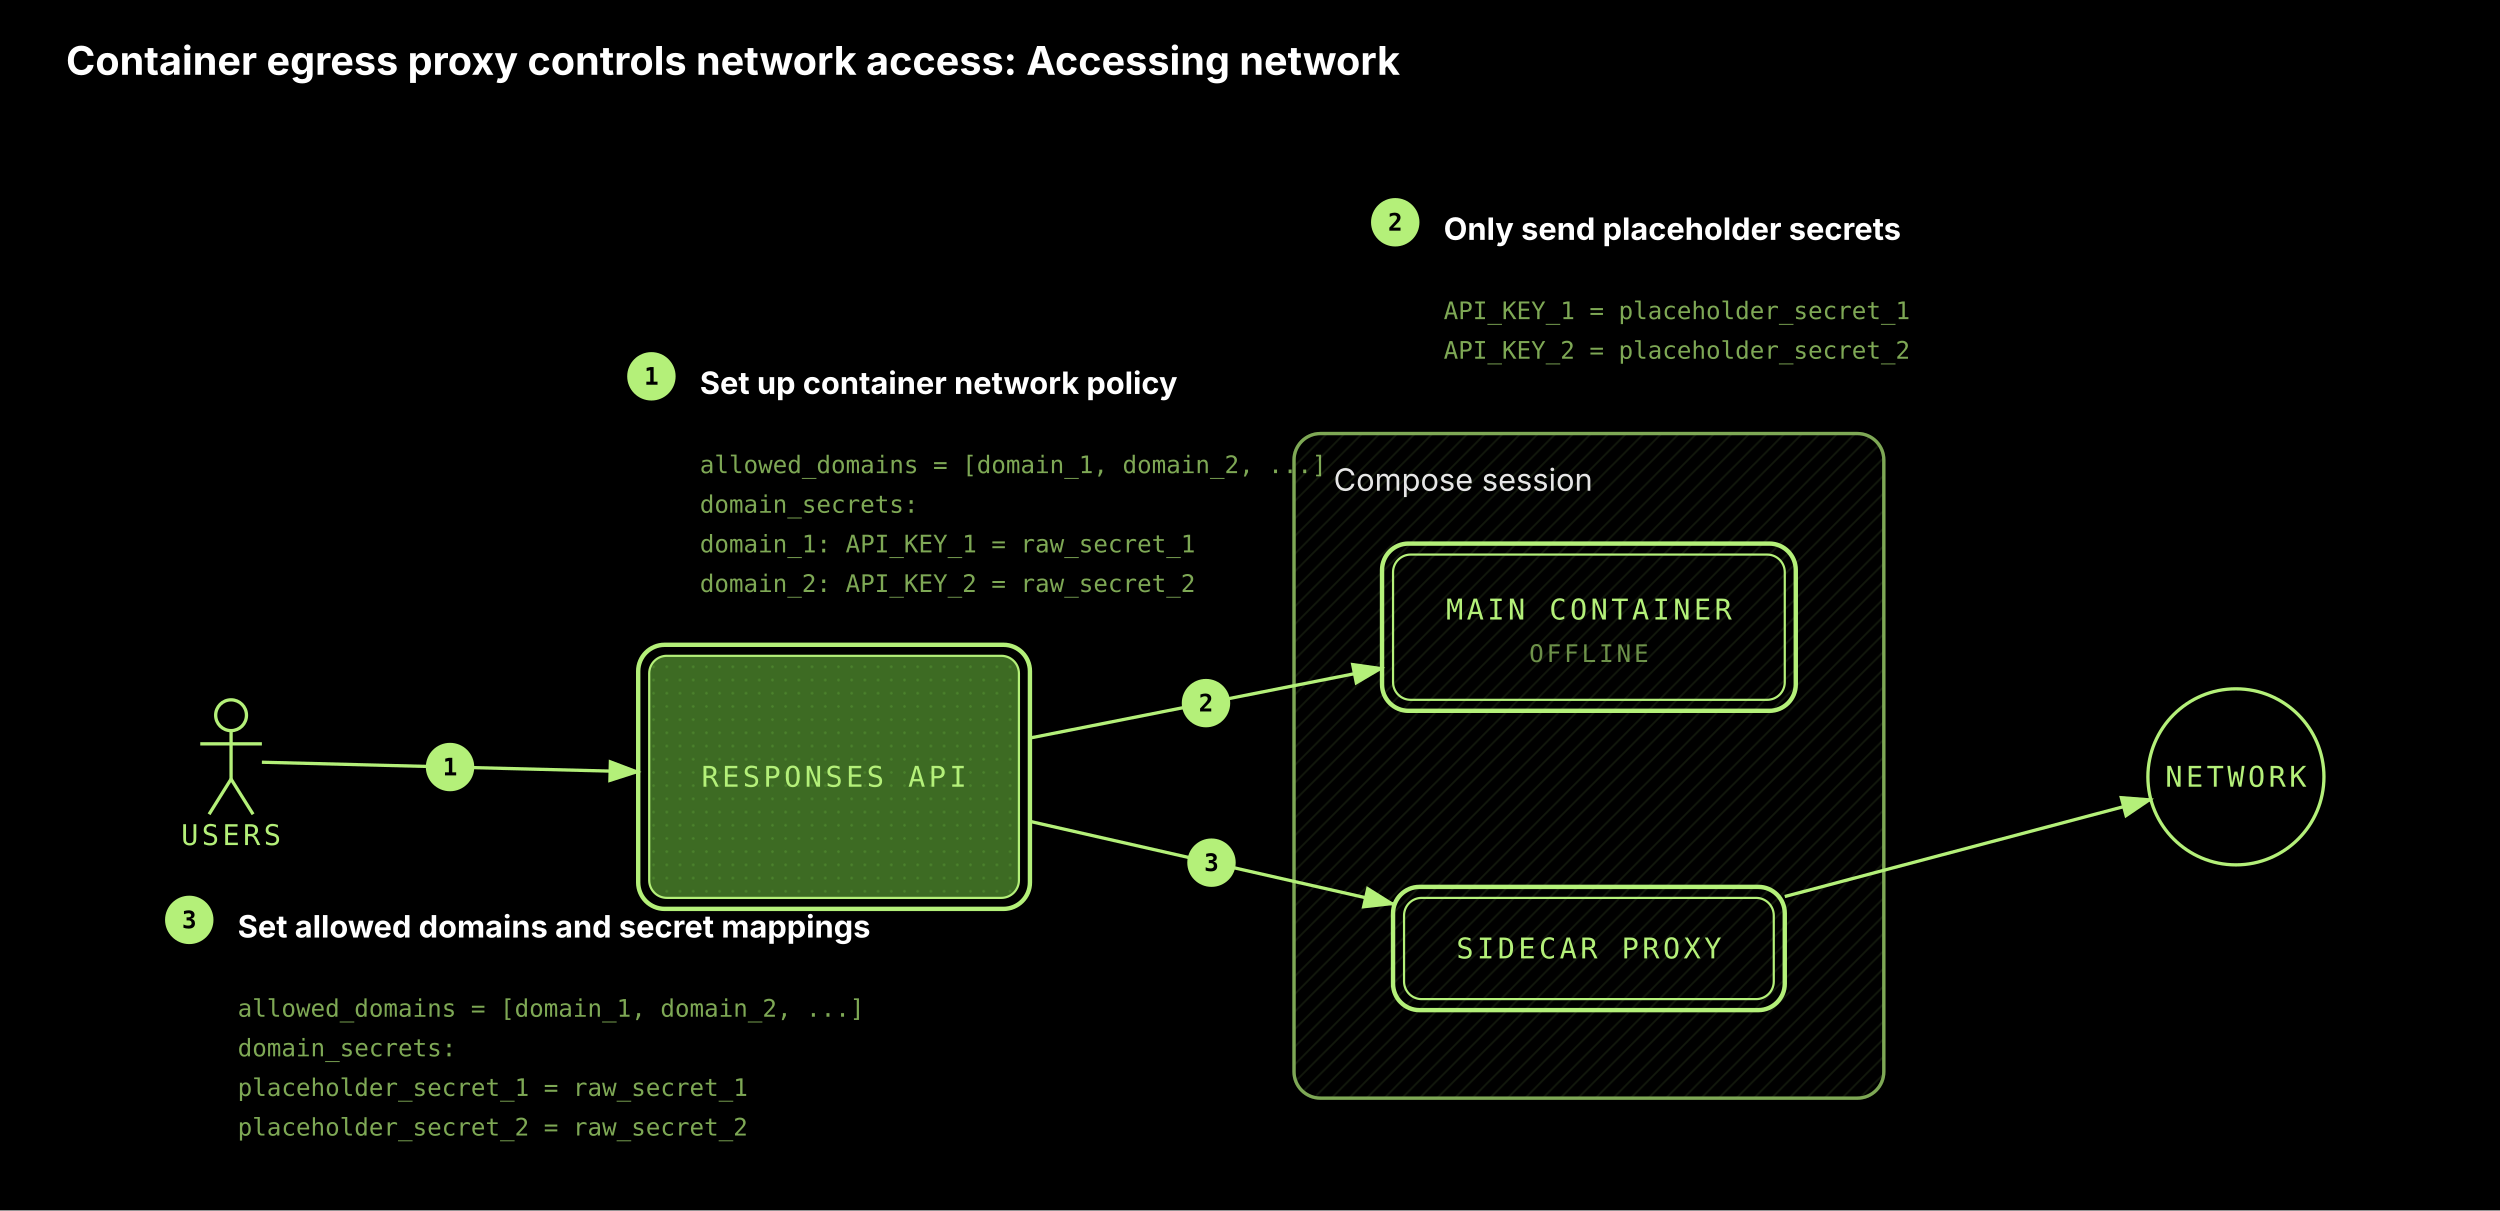
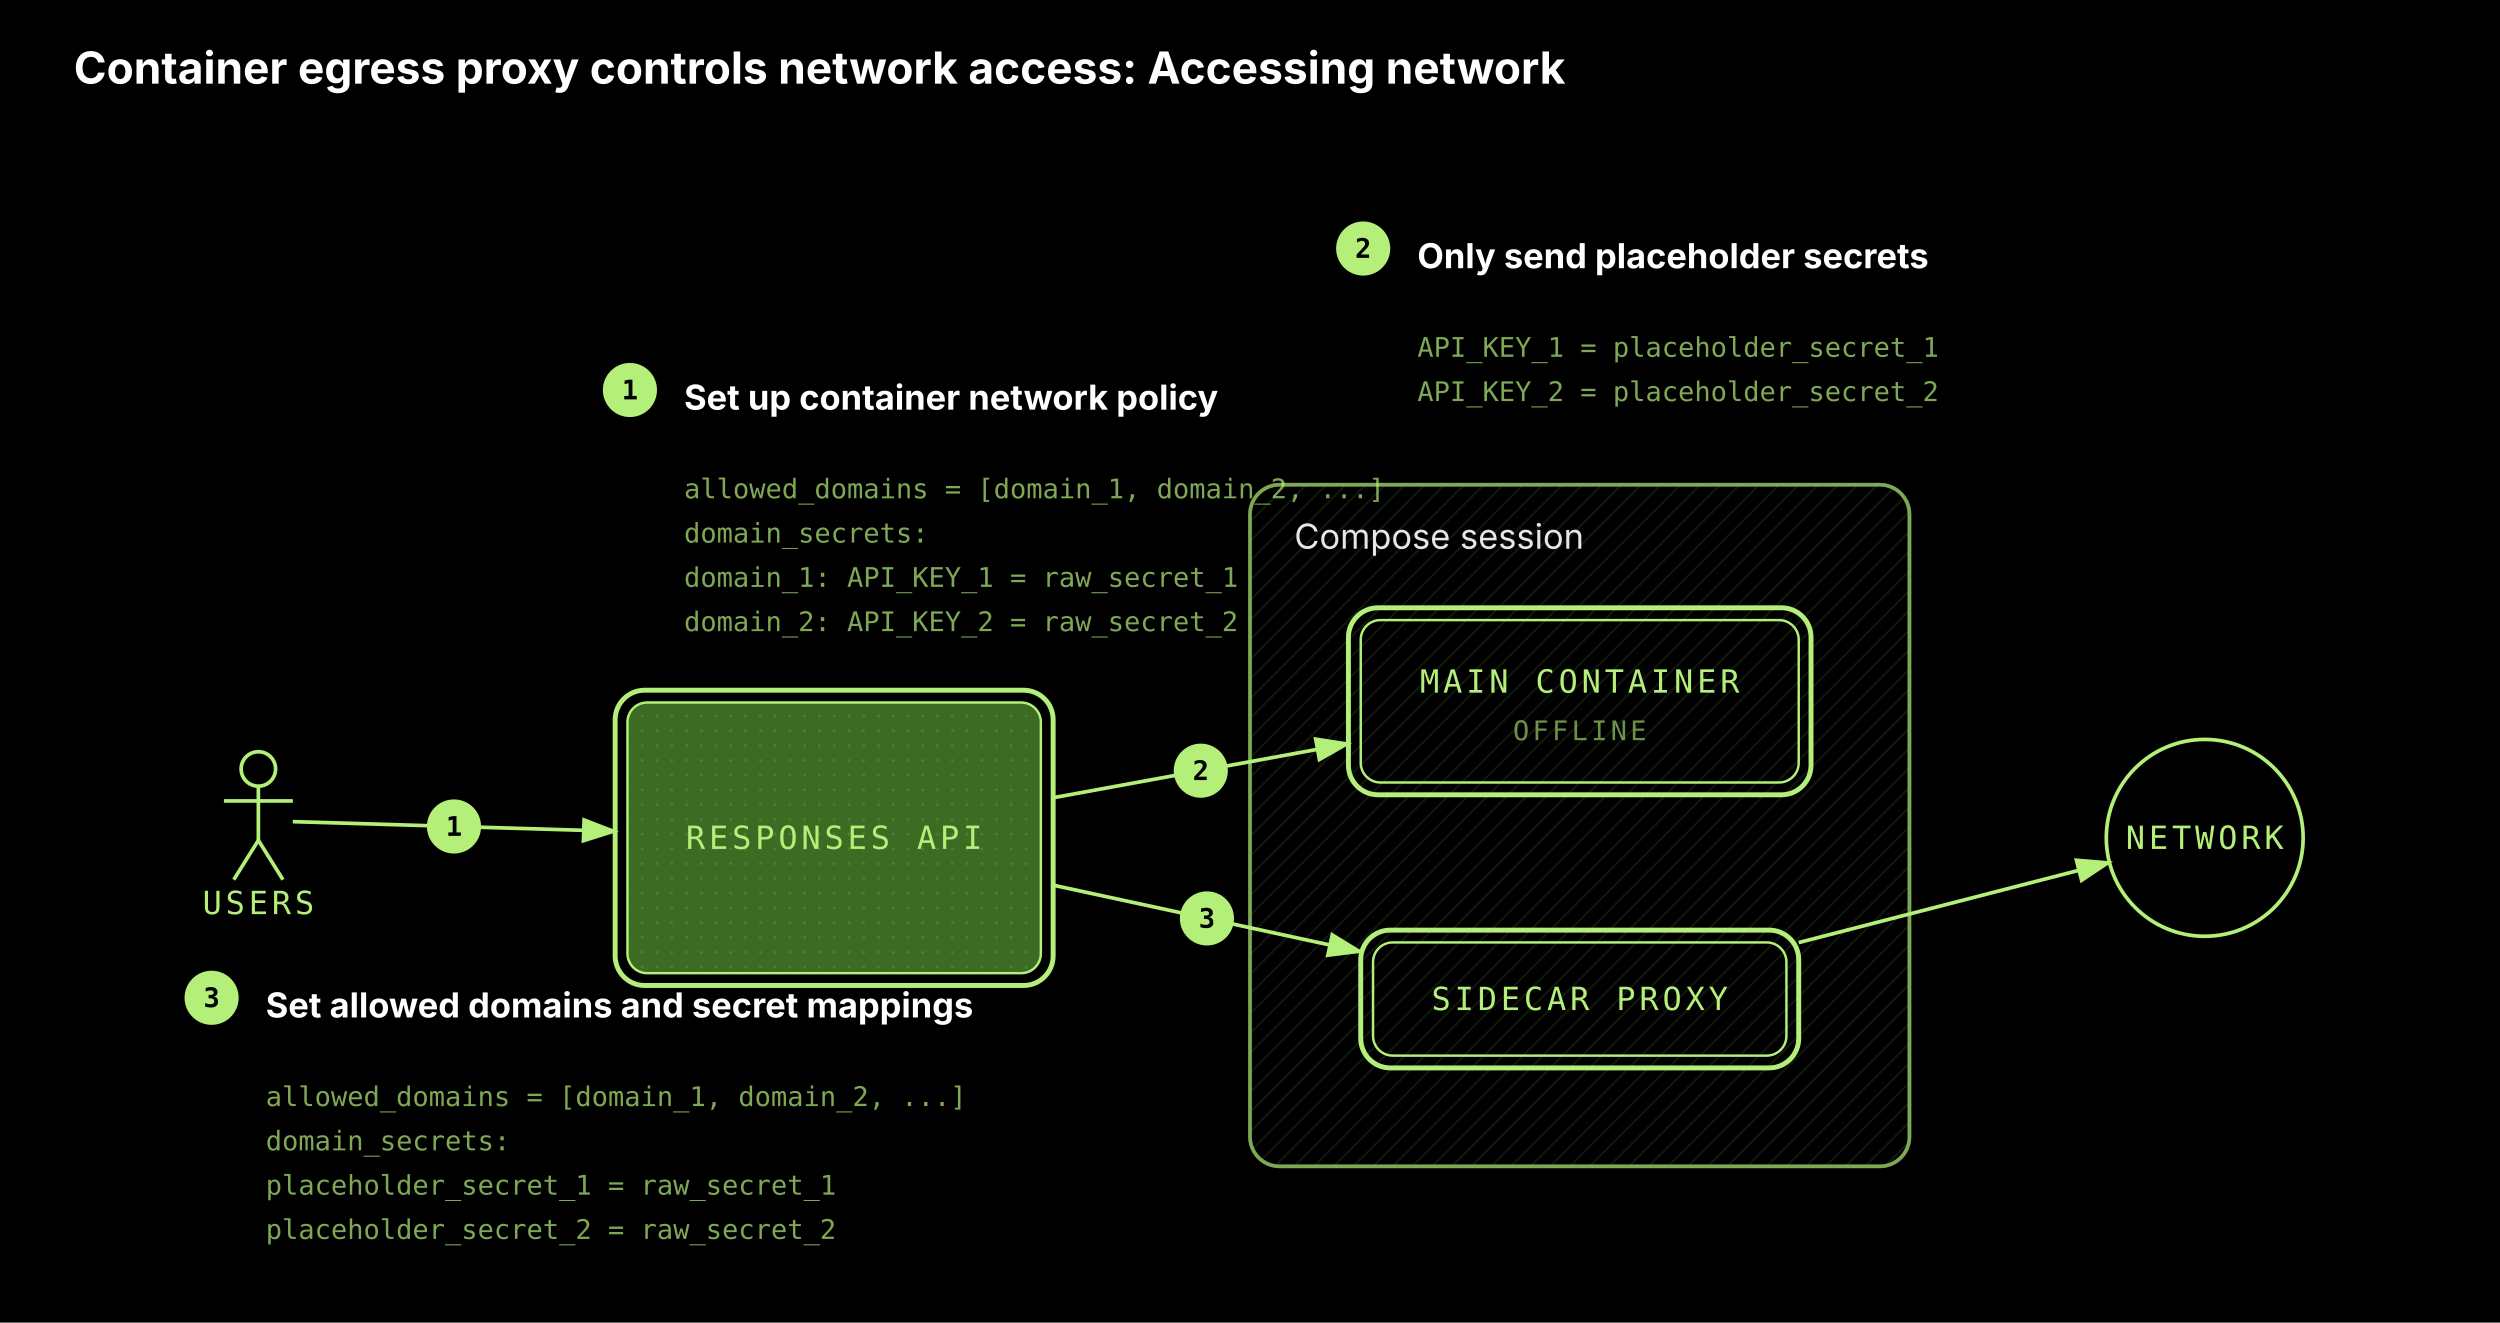
- <svg xmlns="http://www.w3.org/2000/svg" viewBox="0 0 1136 550" width="1136" height="550">
+ <svg xmlns="http://www.w3.org/2000/svg" viewBox="0 0 1016 537.5" width="1016" height="537.5">
  <defs>
    <pattern id="dotgrid" width="8" height="8" patternUnits="userSpaceOnUse">
      <rect width="8" height="8" fill="#000000" />
      <circle cx="4" cy="4" r="0.8" fill="#b4f079" opacity="0.7" />
    </pattern>
    <pattern id="crosshatch" width="8" height="8" patternUnits="userSpaceOnUse">
      <rect width="8" height="8" fill="#000000" />
      <path d="M0 8L8 0M-1 1L1 -1M7 9L9 7" stroke="#b4f079" stroke-width="0.8" opacity="0.2" />
    </pattern>
    <pattern id="hero" width="6" height="6" patternUnits="userSpaceOnUse">
      <rect width="6" height="6" fill="#3d6b23" />
      <circle cx="3" cy="3" r="0.6" fill="#5a9a35" opacity="0.5" />
    </pattern>
    <marker id="arrowhead" markerWidth="10" markerHeight="7" refX="9" refY="3.5" orient="auto" markerUnits="strokeWidth">
      <polygon points="0 0, 10 3.5, 0 7" fill="#b4f079" />
    </marker>
    <marker id="arrowhead-reverse" markerWidth="10" markerHeight="7" refX="1" refY="3.5" orient="auto" markerUnits="strokeWidth">
      <polygon points="10 0, 0 3.5, 10 7" fill="#b4f079" />
    </marker>
  </defs>
  <rect width="100%" height="100%" fill="#000000" />
  <g class="diagram">
    <text x="30" y="34" font-family="'Inter', 'Helvetica Neue', Arial, sans-serif" font-size="18" fill="#ffffff" font-weight="700">Container egress proxy controls network access: Accessing network</text>
-     <rect x="588" y="197" width="268" height="302" rx="12" fill="url(#crosshatch)" stroke="#b4f079" stroke-width="1.5" opacity="0.5" />
-     <rect x="588" y="197" width="268" height="302" rx="12" fill="none" stroke="#b4f079" stroke-width="1.5" opacity="0.4" />
-     <text x="606" y="223" font-family="'Inter', 'Helvetica Neue', Arial, sans-serif" font-size="14" fill="#ffffff" opacity="0.9">Compose session</text>
-     <line x1="119" y1="346.358" x2="290" y2="350.726" stroke="#b4f079" stroke-width="1.5" marker-end="url(#arrowhead)" />
-     <circle cx="204.5" cy="348.542" r="11" fill="#b4f079" stroke="none" />
-     <text x="204.5" y="348.542" font-family="'JetBrains Mono', 'Fira Code', 'SF Mono', 'Cascadia Code', monospace" font-size="11" fill="#000000" text-anchor="middle" dominant-baseline="central" font-weight="700">1</text>
-     <line x1="468" y1="335.356" x2="628" y2="303.636" stroke="#b4f079" stroke-width="1.5" marker-end="url(#arrowhead)" />
-     <circle cx="548" cy="319.496" r="11" fill="#b4f079" stroke="none" />
-     <text x="548" y="319.496" font-family="'JetBrains Mono', 'Fira Code', 'SF Mono', 'Cascadia Code', monospace" font-size="11" fill="#000000" text-anchor="middle" dominant-baseline="central" font-weight="700">2</text>
-     <line x1="468" y1="373.239" x2="633" y2="410.761" stroke="#b4f079" stroke-width="1.5" marker-end="url(#arrowhead)" />
-     <circle cx="550.5" cy="392" r="11" fill="#b4f079" stroke="none" />
-     <text x="550.5" y="392" font-family="'JetBrains Mono', 'Fira Code', 'SF Mono', 'Cascadia Code', monospace" font-size="11" fill="#000000" text-anchor="middle" dominant-baseline="central" font-weight="700">3</text>
-     <line x1="811" y1="407.388" x2="977.338" y2="363.257" stroke="#b4f079" stroke-width="1.5" marker-end="url(#arrowhead)" />
-     <circle cx="105" cy="325" r="7" fill="none" stroke="#b4f079" stroke-width="1.5" />
-     <line x1="105" y1="332" x2="105" y2="354" stroke="#b4f079" stroke-width="1.5" />
-     <line x1="91" y1="338" x2="119" y2="338" stroke="#b4f079" stroke-width="1.5" />
-     <line x1="105" y1="354" x2="95" y2="370" stroke="#b4f079" stroke-width="1.5" />
-     <line x1="105" y1="354" x2="115" y2="370" stroke="#b4f079" stroke-width="1.5" />
-     <text x="105" y="384" font-family="'JetBrains Mono', 'Fira Code', 'SF Mono', 'Cascadia Code', monospace" font-size="13" fill="#b4f079" text-anchor="middle" letter-spacing="0.12em">USERS</text>
-     <rect x="290" y="293" width="178" height="120" rx="12" fill="none" stroke="#b4f079" stroke-width="2" />
-     <rect x="295" y="298" width="168" height="110" rx="8" fill="url(#hero)" stroke="#b4f079" stroke-width="1" />
-     <text x="379" y="353" font-family="'JetBrains Mono', 'Fira Code', 'SF Mono', 'Cascadia Code', monospace" font-size="13" fill="#b4f079" text-anchor="middle" dominant-baseline="central" letter-spacing="0.12em">RESPONSES API</text>
-     <circle cx="1016" cy="353" r="40" fill="transparent" stroke="#b4f079" stroke-width="1.5" />
-     <text x="1016" y="353" font-family="'JetBrains Mono', 'Fira Code', 'SF Mono', 'Cascadia Code', monospace" font-size="13" fill="#b4f079" text-anchor="middle" dominant-baseline="central" letter-spacing="0.12em">NETWORK</text>
-     <rect x="628" y="247" width="188" height="76" rx="12" fill="none" stroke="#b4f079" stroke-width="2" />
-     <rect x="633" y="252" width="178" height="66" rx="8" fill="transparent" stroke="#b4f079" stroke-width="1" />
-     <text x="722" y="277" font-family="'JetBrains Mono', 'Fira Code', 'SF Mono', 'Cascadia Code', monospace" font-size="13" fill="#b4f079" text-anchor="middle" dominant-baseline="central" letter-spacing="0.12em">MAIN CONTAINER</text>
-     <text x="722" y="297" font-family="'JetBrains Mono', 'Fira Code', 'SF Mono', 'Cascadia Code', monospace" font-size="11" fill="#b4f079" opacity="0.6" text-anchor="middle" dominant-baseline="central" letter-spacing="0.12em">OFFLINE</text>
-     <rect x="633" y="403" width="178" height="56" rx="12" fill="none" stroke="#b4f079" stroke-width="2" />
-     <rect x="638" y="408" width="168" height="46" rx="8" fill="transparent" stroke="#b4f079" stroke-width="1" />
-     <text x="722" y="431" font-family="'JetBrains Mono', 'Fira Code', 'SF Mono', 'Cascadia Code', monospace" font-size="13" fill="#b4f079" text-anchor="middle" dominant-baseline="central" letter-spacing="0.12em">SIDECAR PROXY</text>
-     <circle cx="296" cy="171" r="11" fill="#b4f079" stroke="none" />
-     <text x="296" y="171" font-family="'JetBrains Mono', 'Fira Code', 'SF Mono', 'Cascadia Code', monospace" font-size="11" fill="#000000" text-anchor="middle" dominant-baseline="central" font-weight="700">1</text>
-     <text x="318" y="179" font-family="'Inter', 'Helvetica Neue', Arial, sans-serif" font-size="14" fill="#ffffff" font-weight="700">Set up container network policy</text>
-     <text x="318" y="215" font-family="'JetBrains Mono', 'Fira Code', 'SF Mono', 'Cascadia Code', monospace" font-size="11" fill="#b4f079" opacity="0.7">allowed_domains = [domain_1, domain_2, ...]</text>
-     <text x="318" y="233" font-family="'JetBrains Mono', 'Fira Code', 'SF Mono', 'Cascadia Code', monospace" font-size="11" fill="#b4f079" opacity="0.7">domain_secrets:</text>
-     <text x="318" y="251" font-family="'JetBrains Mono', 'Fira Code', 'SF Mono', 'Cascadia Code', monospace" font-size="11" fill="#b4f079" opacity="0.7">  domain_1: API_KEY_1 = raw_secret_1</text>
-     <text x="318" y="269" font-family="'JetBrains Mono', 'Fira Code', 'SF Mono', 'Cascadia Code', monospace" font-size="11" fill="#b4f079" opacity="0.7">  domain_2: API_KEY_2 = raw_secret_2</text>
-     <circle cx="634" cy="101" r="11" fill="#b4f079" stroke="none" />
-     <text x="634" y="101" font-family="'JetBrains Mono', 'Fira Code', 'SF Mono', 'Cascadia Code', monospace" font-size="11" fill="#000000" text-anchor="middle" dominant-baseline="central" font-weight="700">2</text>
-     <text x="656" y="109" font-family="'Inter', 'Helvetica Neue', Arial, sans-serif" font-size="14" fill="#ffffff" font-weight="700">Only send placeholder secrets</text>
-     <text x="656" y="145" font-family="'JetBrains Mono', 'Fira Code', 'SF Mono', 'Cascadia Code', monospace" font-size="11" fill="#b4f079" opacity="0.7">API_KEY_1 = placeholder_secret_1</text>
-     <text x="656" y="163" font-family="'JetBrains Mono', 'Fira Code', 'SF Mono', 'Cascadia Code', monospace" font-size="11" fill="#b4f079" opacity="0.7">API_KEY_2 = placeholder_secret_2</text>
-     <circle cx="86" cy="418" r="11" fill="#b4f079" stroke="none" />
-     <text x="86" y="418" font-family="'JetBrains Mono', 'Fira Code', 'SF Mono', 'Cascadia Code', monospace" font-size="11" fill="#000000" text-anchor="middle" dominant-baseline="central" font-weight="700">3</text>
-     <text x="108" y="426" font-family="'Inter', 'Helvetica Neue', Arial, sans-serif" font-size="14" fill="#ffffff" font-weight="700">Set allowed domains and secret mappings</text>
-     <text x="108" y="462" font-family="'JetBrains Mono', 'Fira Code', 'SF Mono', 'Cascadia Code', monospace" font-size="11" fill="#b4f079" opacity="0.7">allowed_domains = [domain_1, domain_2, ...]</text>
-     <text x="108" y="480" font-family="'JetBrains Mono', 'Fira Code', 'SF Mono', 'Cascadia Code', monospace" font-size="11" fill="#b4f079" opacity="0.7">domain_secrets:</text>
-     <text x="108" y="498" font-family="'JetBrains Mono', 'Fira Code', 'SF Mono', 'Cascadia Code', monospace" font-size="11" fill="#b4f079" opacity="0.7">  placeholder_secret_1 = raw_secret_1</text>
-     <text x="108" y="516" font-family="'JetBrains Mono', 'Fira Code', 'SF Mono', 'Cascadia Code', monospace" font-size="11" fill="#b4f079" opacity="0.7">  placeholder_secret_2 = raw_secret_2</text>
+     <rect x="508" y="197" width="268" height="277" rx="12" fill="url(#crosshatch)" stroke="#b4f079" stroke-width="1.5" opacity="0.5" />
+     <rect x="508" y="197" width="268" height="277" rx="12" fill="none" stroke="#b4f079" stroke-width="1.5" opacity="0.4" />
+     <text x="526" y="223" font-family="'Inter', 'Helvetica Neue', Arial, sans-serif" font-size="14" fill="#ffffff" opacity="0.9">Compose session</text>
+     <line x1="119" y1="333.919" x2="250" y2="337.838" stroke="#b4f079" stroke-width="1.5" marker-end="url(#arrowhead)" />
+     <circle cx="184.5" cy="335.878" r="11" fill="#b4f079" stroke="none" />
+     <text x="184.5" y="335.878" font-family="'JetBrains Mono', 'Fira Code', 'SF Mono', 'Cascadia Code', monospace" font-size="11" fill="#000000" text-anchor="middle" dominant-baseline="central" font-weight="700">1</text>
+     <line x1="428" y1="324.198" x2="548" y2="302.218" stroke="#b4f079" stroke-width="1.5" marker-end="url(#arrowhead)" />
+     <circle cx="488" cy="313.208" r="11" fill="#b4f079" stroke="none" />
+     <text x="488" y="313.208" font-family="'JetBrains Mono', 'Fira Code', 'SF Mono', 'Cascadia Code', monospace" font-size="11" fill="#000000" text-anchor="middle" dominant-baseline="central" font-weight="700">2</text>
+     <line x1="428" y1="359.739" x2="553" y2="386.761" stroke="#b4f079" stroke-width="1.5" marker-end="url(#arrowhead)" />
+     <circle cx="490.5" cy="373.25" r="11" fill="#b4f079" stroke="none" />
+     <text x="490.5" y="373.25" font-family="'JetBrains Mono', 'Fira Code', 'SF Mono', 'Cascadia Code', monospace" font-size="11" fill="#000000" text-anchor="middle" dominant-baseline="central" font-weight="700">3</text>
+     <line x1="731" y1="383.049" x2="857.267" y2="350.488" stroke="#b4f079" stroke-width="1.5" marker-end="url(#arrowhead)" />
+     <circle cx="105" cy="312.5" r="7" fill="none" stroke="#b4f079" stroke-width="1.5" />
+     <line x1="105" y1="319.5" x2="105" y2="341.5" stroke="#b4f079" stroke-width="1.5" />
+     <line x1="91" y1="325.5" x2="119" y2="325.5" stroke="#b4f079" stroke-width="1.5" />
+     <line x1="105" y1="341.5" x2="95" y2="357.5" stroke="#b4f079" stroke-width="1.5" />
+     <line x1="105" y1="341.5" x2="115" y2="357.5" stroke="#b4f079" stroke-width="1.5" />
+     <text x="105" y="371.5" font-family="'JetBrains Mono', 'Fira Code', 'SF Mono', 'Cascadia Code', monospace" font-size="13" fill="#b4f079" text-anchor="middle" letter-spacing="0.12em">USERS</text>
+     <rect x="250" y="280.5" width="178" height="120" rx="12" fill="none" stroke="#b4f079" stroke-width="2" />
+     <rect x="255" y="285.5" width="168" height="110" rx="8" fill="url(#hero)" stroke="#b4f079" stroke-width="1" />
+     <text x="339" y="340.5" font-family="'JetBrains Mono', 'Fira Code', 'SF Mono', 'Cascadia Code', monospace" font-size="13" fill="#b4f079" text-anchor="middle" dominant-baseline="central" letter-spacing="0.12em">RESPONSES API</text>
+     <circle cx="896" cy="340.5" r="40" fill="transparent" stroke="#b4f079" stroke-width="1.5" />
+     <text x="896" y="340.5" font-family="'JetBrains Mono', 'Fira Code', 'SF Mono', 'Cascadia Code', monospace" font-size="13" fill="#b4f079" text-anchor="middle" dominant-baseline="central" letter-spacing="0.12em">NETWORK</text>
+     <rect x="548" y="247" width="188" height="76" rx="12" fill="none" stroke="#b4f079" stroke-width="2" />
+     <rect x="553" y="252" width="178" height="66" rx="8" fill="transparent" stroke="#b4f079" stroke-width="1" />
+     <text x="642" y="277" font-family="'JetBrains Mono', 'Fira Code', 'SF Mono', 'Cascadia Code', monospace" font-size="13" fill="#b4f079" text-anchor="middle" dominant-baseline="central" letter-spacing="0.12em">MAIN CONTAINER</text>
+     <text x="642" y="297" font-family="'JetBrains Mono', 'Fira Code', 'SF Mono', 'Cascadia Code', monospace" font-size="11" fill="#b4f079" opacity="0.6" text-anchor="middle" dominant-baseline="central" letter-spacing="0.12em">OFFLINE</text>
+     <rect x="553" y="378" width="178" height="56" rx="12" fill="none" stroke="#b4f079" stroke-width="2" />
+     <rect x="558" y="383" width="168" height="46" rx="8" fill="transparent" stroke="#b4f079" stroke-width="1" />
+     <text x="642" y="406" font-family="'JetBrains Mono', 'Fira Code', 'SF Mono', 'Cascadia Code', monospace" font-size="13" fill="#b4f079" text-anchor="middle" dominant-baseline="central" letter-spacing="0.12em">SIDECAR PROXY</text>
+     <circle cx="256" cy="158.5" r="11" fill="#b4f079" stroke="none" />
+     <text x="256" y="158.5" font-family="'JetBrains Mono', 'Fira Code', 'SF Mono', 'Cascadia Code', monospace" font-size="11" fill="#000000" text-anchor="middle" dominant-baseline="central" font-weight="700">1</text>
+     <text x="278" y="166.5" font-family="'Inter', 'Helvetica Neue', Arial, sans-serif" font-size="14" fill="#ffffff" font-weight="700">Set up container network policy</text>
+     <text x="278" y="202.5" font-family="'JetBrains Mono', 'Fira Code', 'SF Mono', 'Cascadia Code', monospace" font-size="11" fill="#b4f079" opacity="0.7">allowed_domains = [domain_1, domain_2, ...]</text>
+     <text x="278" y="220.5" font-family="'JetBrains Mono', 'Fira Code', 'SF Mono', 'Cascadia Code', monospace" font-size="11" fill="#b4f079" opacity="0.7">domain_secrets:</text>
+     <text x="278" y="238.5" font-family="'JetBrains Mono', 'Fira Code', 'SF Mono', 'Cascadia Code', monospace" font-size="11" fill="#b4f079" opacity="0.7">  domain_1: API_KEY_1 = raw_secret_1</text>
+     <text x="278" y="256.5" font-family="'JetBrains Mono', 'Fira Code', 'SF Mono', 'Cascadia Code', monospace" font-size="11" fill="#b4f079" opacity="0.7">  domain_2: API_KEY_2 = raw_secret_2</text>
+     <circle cx="554" cy="101" r="11" fill="#b4f079" stroke="none" />
+     <text x="554" y="101" font-family="'JetBrains Mono', 'Fira Code', 'SF Mono', 'Cascadia Code', monospace" font-size="11" fill="#000000" text-anchor="middle" dominant-baseline="central" font-weight="700">2</text>
+     <text x="576" y="109" font-family="'Inter', 'Helvetica Neue', Arial, sans-serif" font-size="14" fill="#ffffff" font-weight="700">Only send placeholder secrets</text>
+     <text x="576" y="145" font-family="'JetBrains Mono', 'Fira Code', 'SF Mono', 'Cascadia Code', monospace" font-size="11" fill="#b4f079" opacity="0.7">API_KEY_1 = placeholder_secret_1</text>
+     <text x="576" y="163" font-family="'JetBrains Mono', 'Fira Code', 'SF Mono', 'Cascadia Code', monospace" font-size="11" fill="#b4f079" opacity="0.7">API_KEY_2 = placeholder_secret_2</text>
+     <circle cx="86" cy="405.5" r="11" fill="#b4f079" stroke="none" />
+     <text x="86" y="405.5" font-family="'JetBrains Mono', 'Fira Code', 'SF Mono', 'Cascadia Code', monospace" font-size="11" fill="#000000" text-anchor="middle" dominant-baseline="central" font-weight="700">3</text>
+     <text x="108" y="413.5" font-family="'Inter', 'Helvetica Neue', Arial, sans-serif" font-size="14" fill="#ffffff" font-weight="700">Set allowed domains and secret mappings</text>
+     <text x="108" y="449.5" font-family="'JetBrains Mono', 'Fira Code', 'SF Mono', 'Cascadia Code', monospace" font-size="11" fill="#b4f079" opacity="0.7">allowed_domains = [domain_1, domain_2, ...]</text>
+     <text x="108" y="467.5" font-family="'JetBrains Mono', 'Fira Code', 'SF Mono', 'Cascadia Code', monospace" font-size="11" fill="#b4f079" opacity="0.7">domain_secrets:</text>
+     <text x="108" y="485.5" font-family="'JetBrains Mono', 'Fira Code', 'SF Mono', 'Cascadia Code', monospace" font-size="11" fill="#b4f079" opacity="0.7">  placeholder_secret_1 = raw_secret_1</text>
+     <text x="108" y="503.5" font-family="'JetBrains Mono', 'Fira Code', 'SF Mono', 'Cascadia Code', monospace" font-size="11" fill="#b4f079" opacity="0.7">  placeholder_secret_2 = raw_secret_2</text>
  </g>
</svg>
